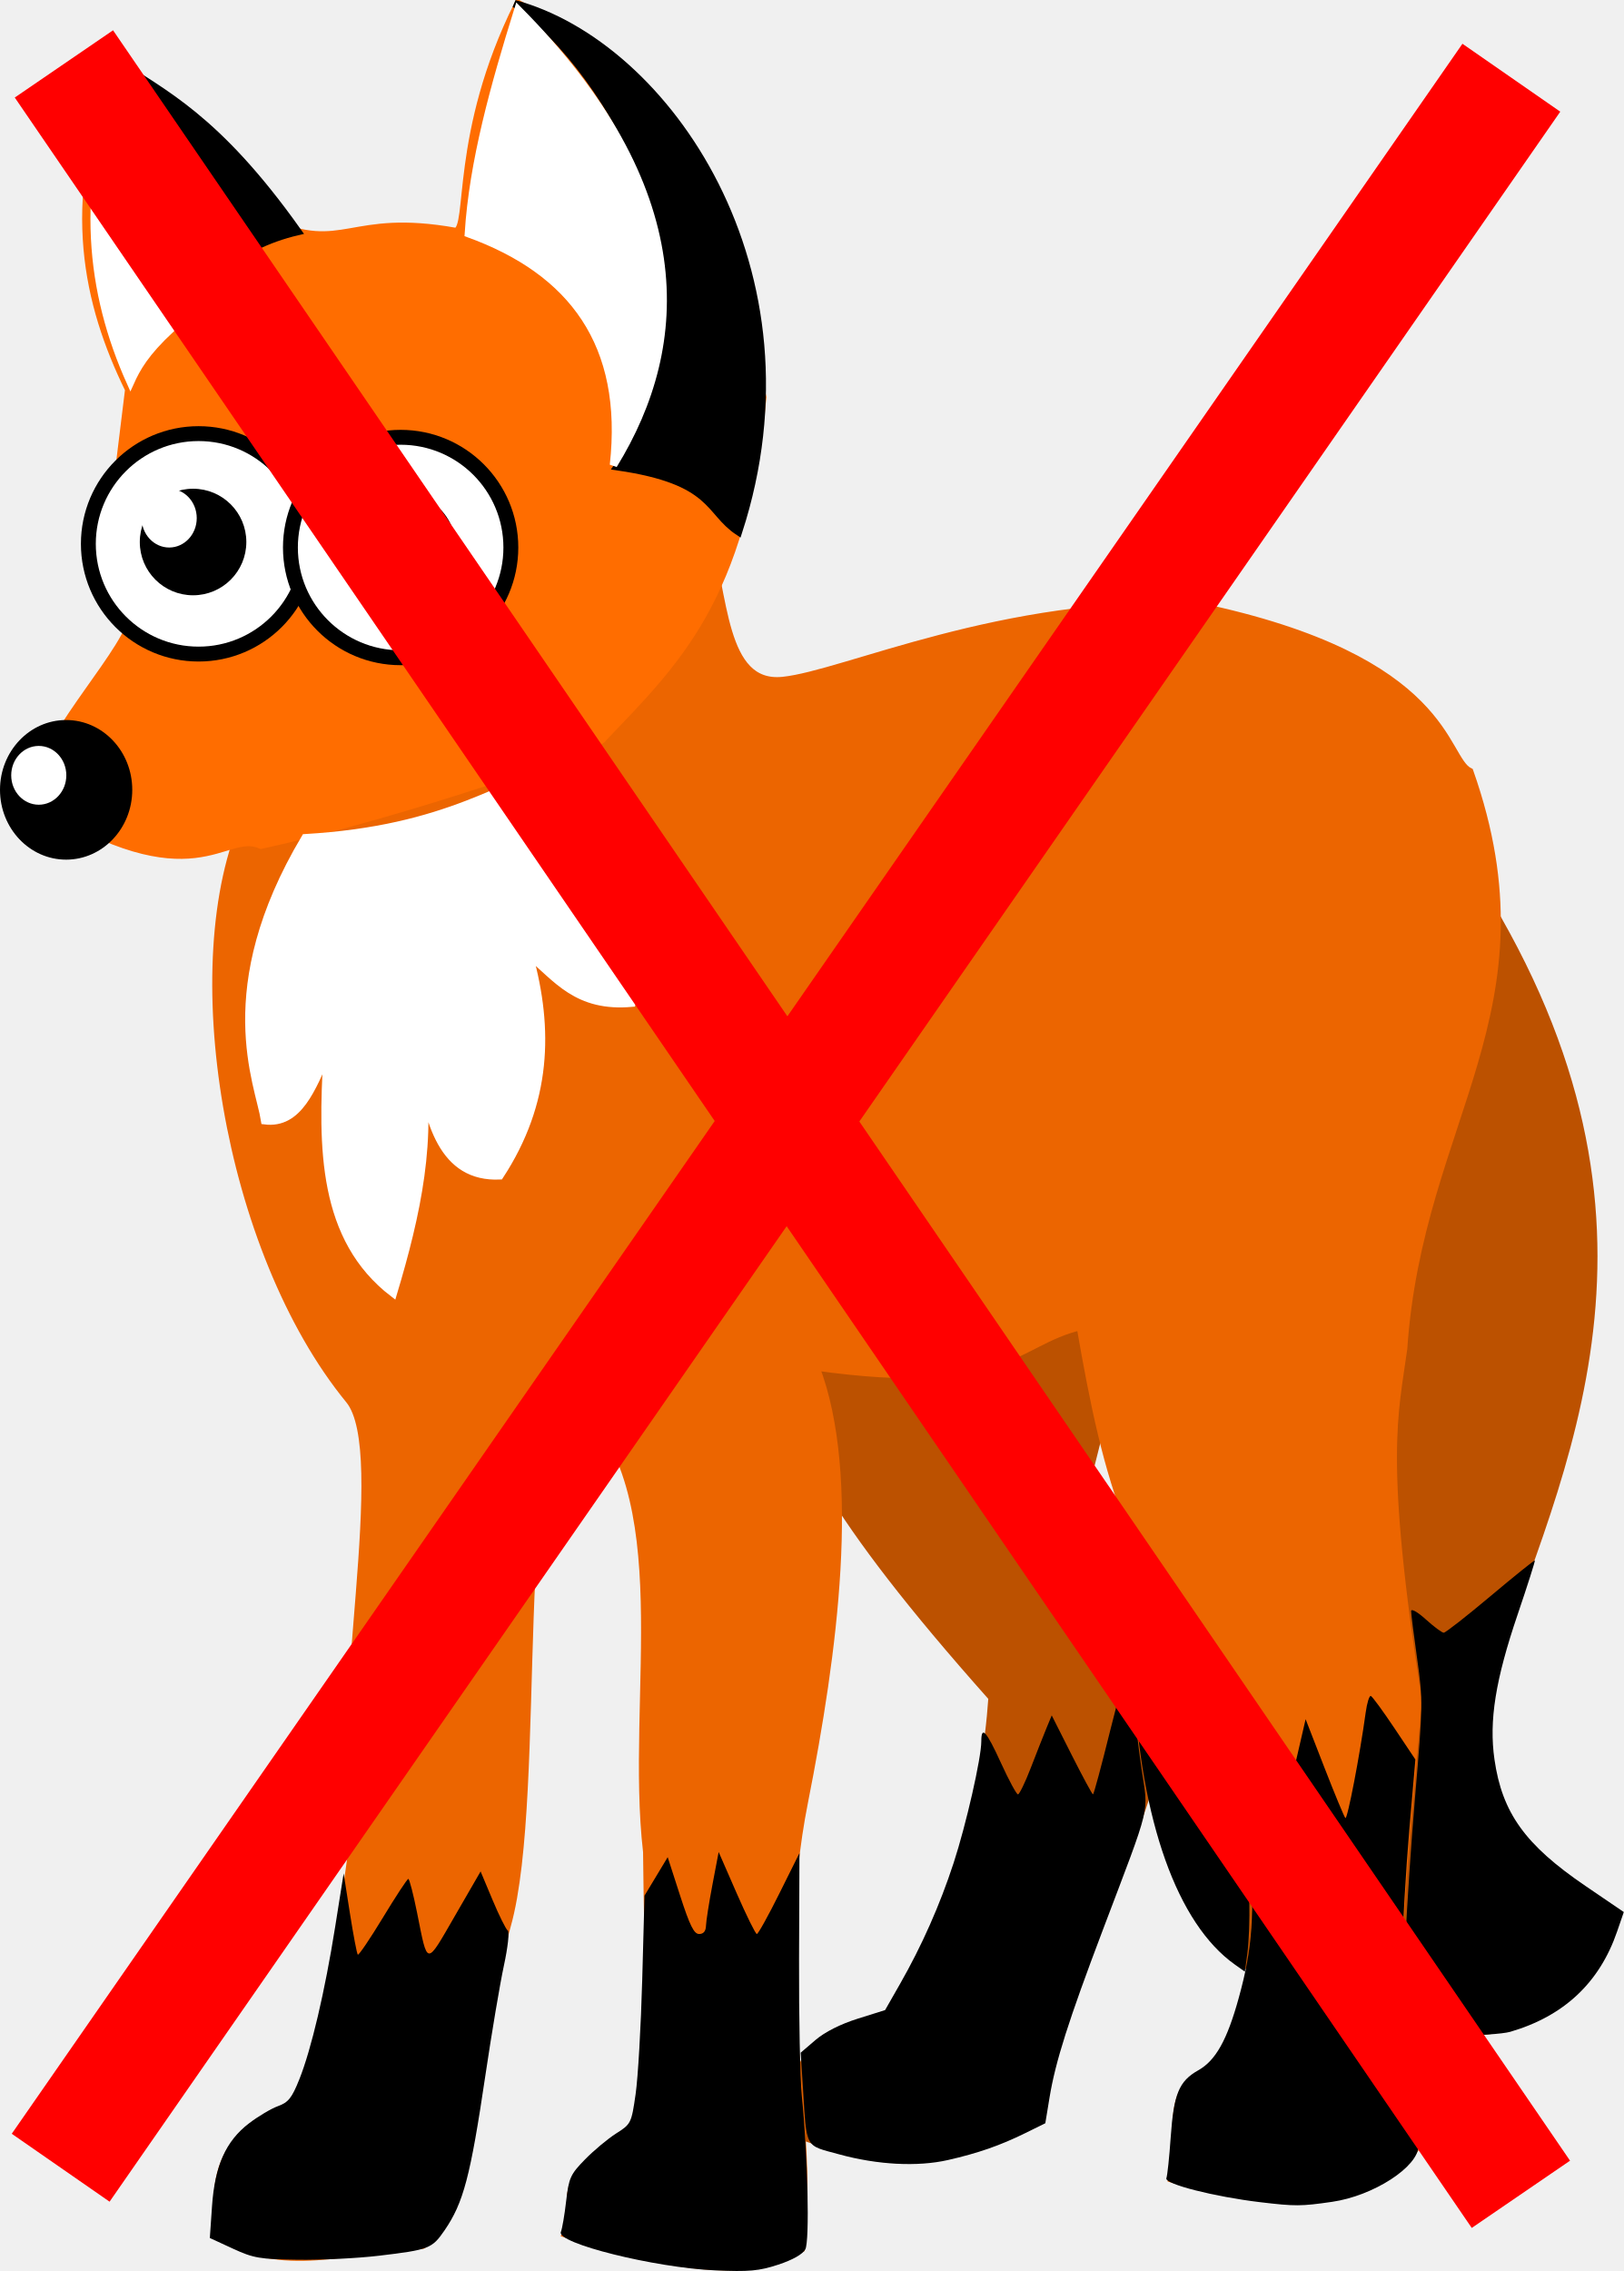
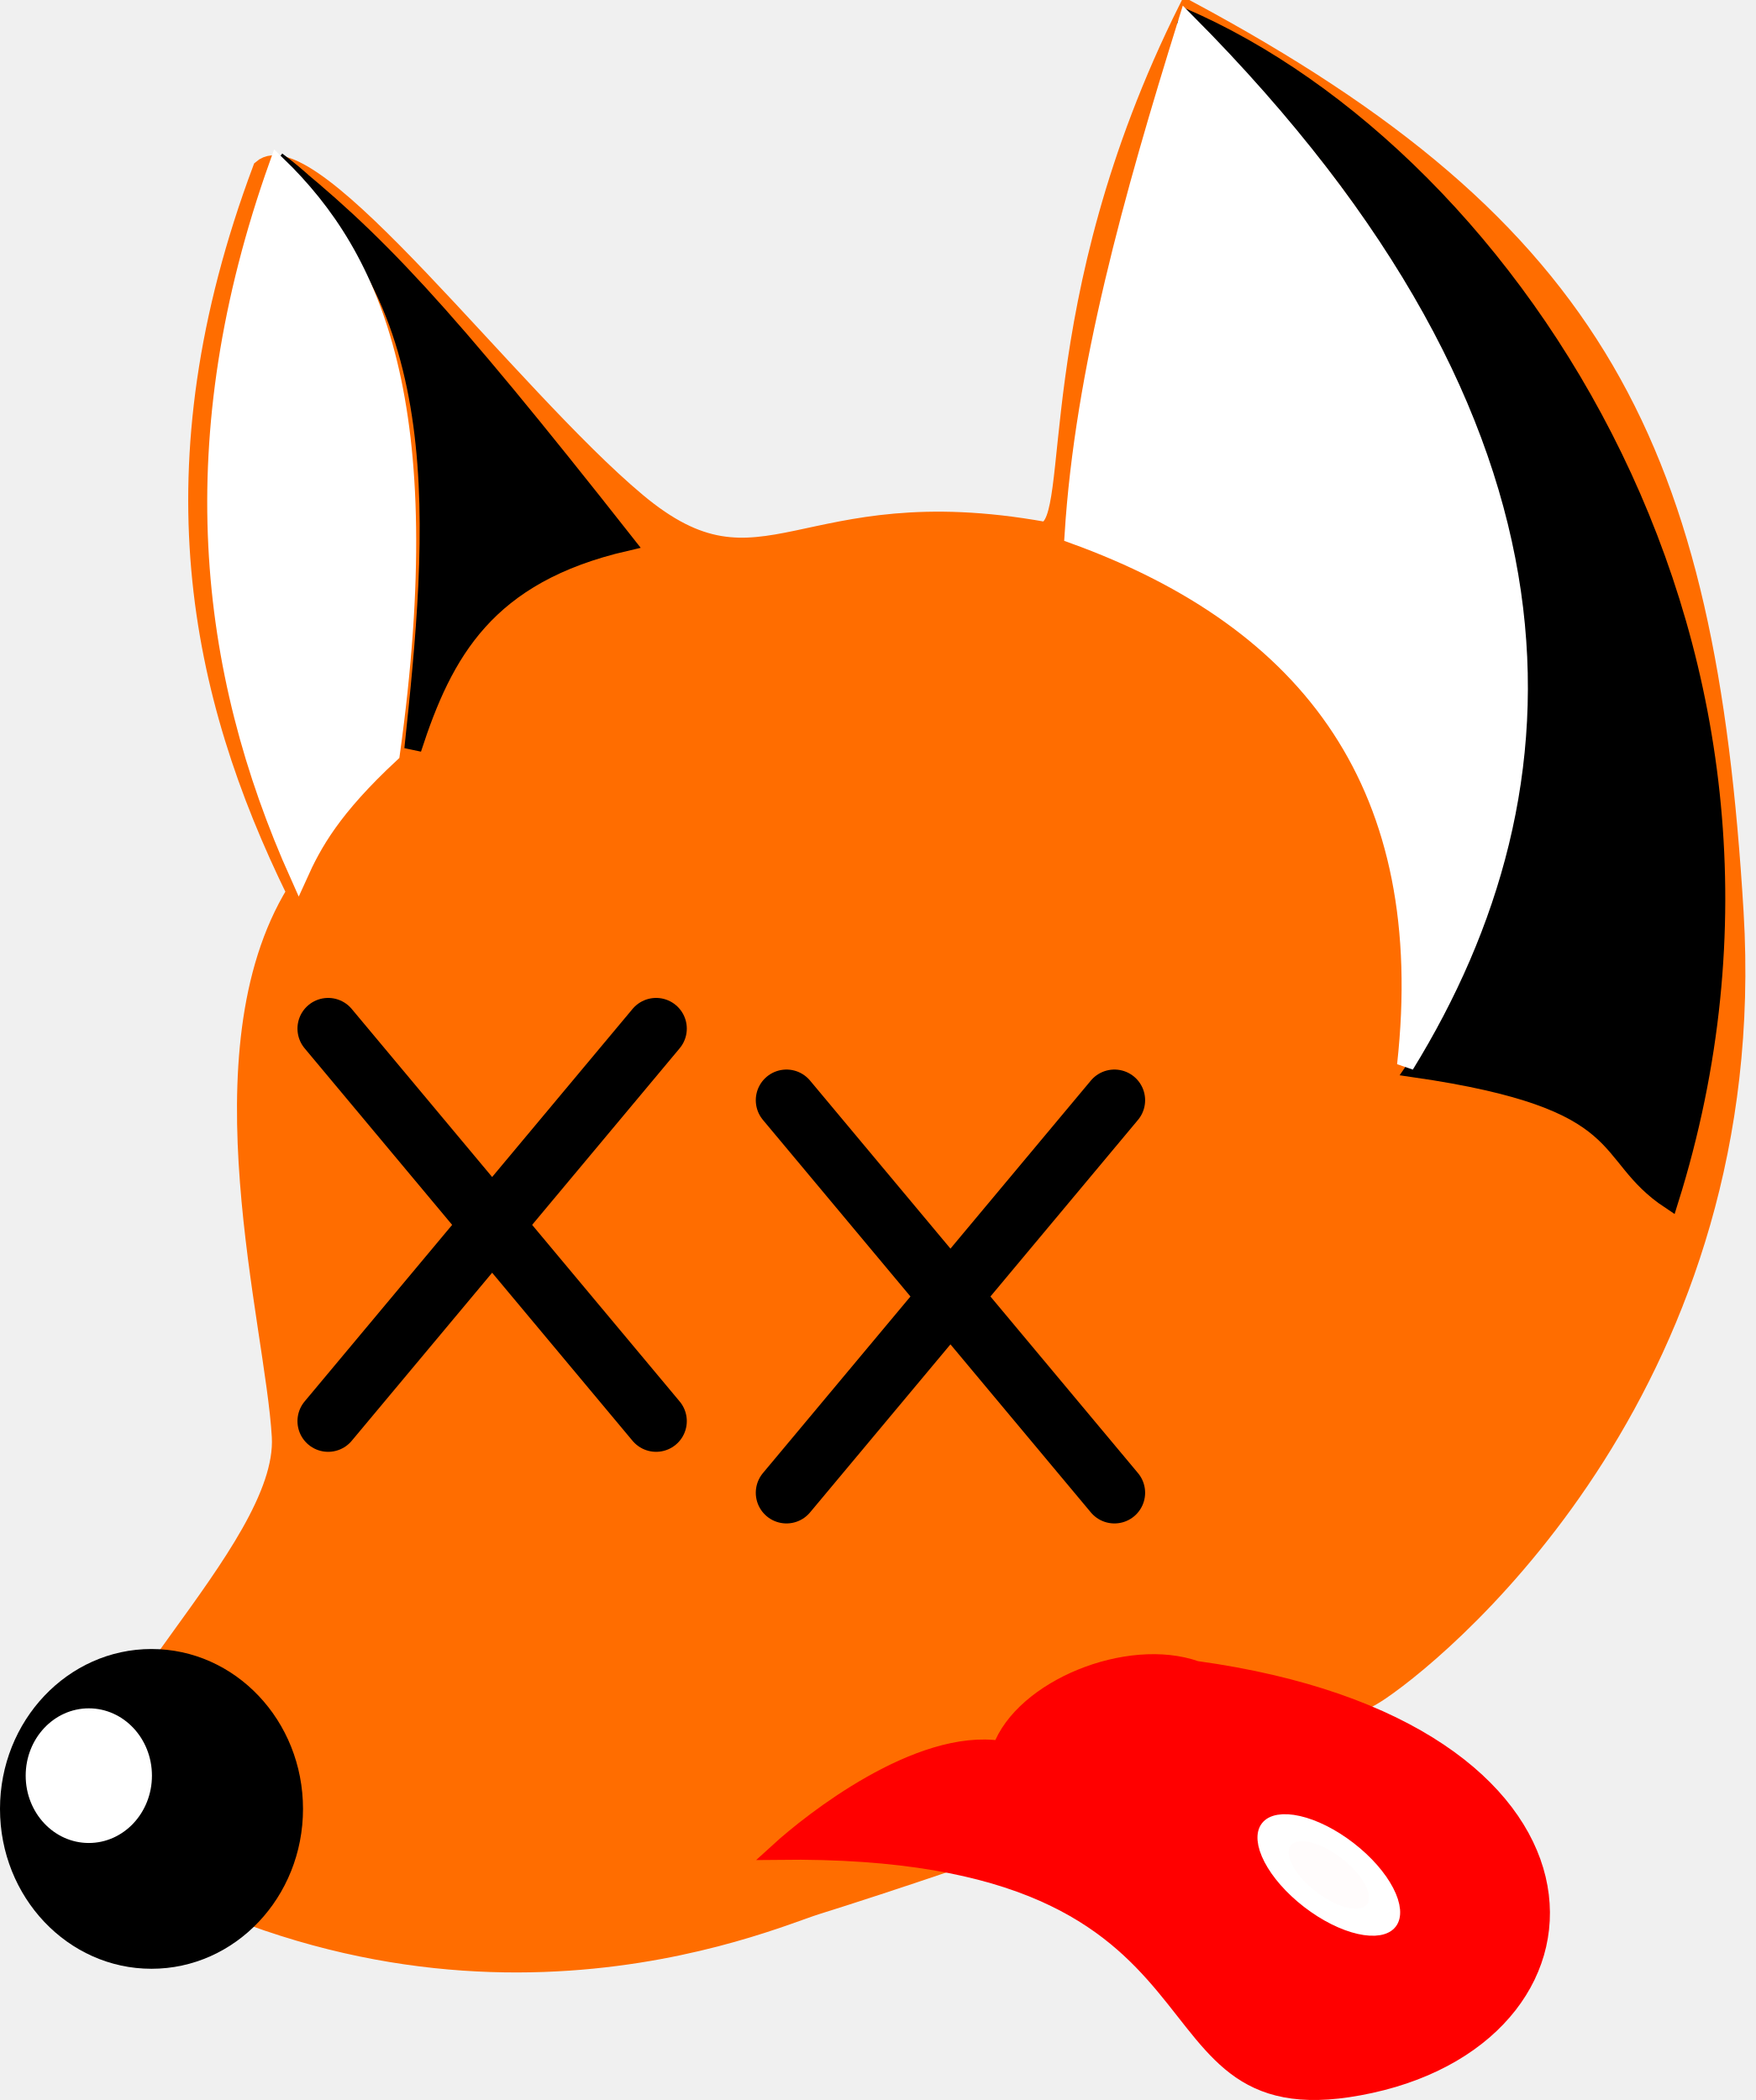
- <svg xmlns="http://www.w3.org/2000/svg" width="218.169" height="305.084" id="svg2" version="1.0">
+ <svg xmlns="http://www.w3.org/2000/svg" width="102.973" height="123.181" id="svg2" version="1.0">
  <defs id="defs4">
    </defs>
-   <g id="layer1" transform="translate(-250.2859,-336.1374)">
-     <g id="g2506" transform="matrix(-1,0,0,1,718.741,0)">
-       <path id="path2479" d="M 278.886,442.269 C 241.743,490.157 254.968,524.333 265.559,553.329 C 276.149,582.325 257.786,588.354 251.244,593.311 C 257.992,618.864 290.902,608.333 303.566,598.247 C 315.926,588.404 318.337,552.123 312.944,531.611 L 278.886,442.269 z" style="fill:#bc5100;fill-opacity:1;fill-rule:evenodd;stroke:#bc5100;stroke-width:1px;stroke-linecap:butt;stroke-linejoin:miter;stroke-opacity:1" />
-       <path id="path2481" d="M 314.425,503.475 L 324.791,544.444 C 321.276,558.655 311.916,565.084 313.438,573.567 C 314.973,582.123 328.195,609.377 328.74,620.953 C 345.895,629.706 353.029,625.574 361.318,622.927 C 362.97,607.889 354.715,609.362 348.978,606.638 C 340.176,593.311 336.067,577.516 335.157,564.189 C 357.552,539.025 361.274,529.668 365.76,517.296 L 314.425,503.475 z" style="fill:#bc5100;fill-opacity:1;fill-rule:evenodd;stroke:#bc5100;stroke-width:1px;stroke-linecap:butt;stroke-linejoin:miter;stroke-opacity:1" />
-       <path id="path2483" d="M 270.988,439.801 C 259.711,471.836 277.781,486.426 279.873,517.296 C 281.066,526.057 283.044,531.837 277.899,564.682 C 279.236,579.634 280.784,594.375 280.86,610.587 L 278.392,624.902 C 283.256,631.614 292.965,633.966 310.97,628.851 C 309.361,623.268 312.813,615.931 305.047,614.042 C 296.981,601.305 300.559,583.576 301.098,567.15 C 316.527,547.055 319.593,535.732 323.31,514.335 C 332.294,516.519 333.249,523.356 358.85,519.764 C 353.25,534.418 356.43,558.209 360.382,578.164 C 365.165,602.317 358.95,619.6 360.824,638.229 C 364.971,640.427 371.379,643.098 392.415,636.255 C 390.089,631.75 395.87,629.948 383.036,621.94 C 380.653,610.545 381.456,597.557 381.555,584.92 C 383.972,564.021 376.85,536.445 390.934,523.713 C 400.29,525.912 395.301,576.942 400.312,594.792 C 405.323,612.642 403.604,632.197 411.665,637.735 C 421.451,638.129 430.741,641.964 439.307,636.255 C 438.832,631.974 441.54,623.46 428.941,618.979 C 424.531,610.852 422.911,597.145 421.044,583.933 C 423.765,566.581 415.781,531.233 421.537,524.207 C 437.987,504.128 444.322,465.338 435.358,445.724 L 373.658,407.716 C 371.002,415.849 371.575,428.413 363.276,427.56 C 354.977,426.708 333.86,416.669 307.515,417.588 C 273.536,424.666 274.607,438.052 270.988,439.801 z" style="fill:#ec6500;fill-opacity:1;fill-rule:evenodd;stroke:#ec6500;stroke-width:1px;stroke-linecap:butt;stroke-linejoin:miter;stroke-opacity:1" />
-       <path id="path2485" d="M 398.831,336.637 C 407.567,354.142 405.069,366.852 407.223,367.241 C 421.58,364.658 422.189,370.383 432.239,365.976 C 437.061,357.941 450.214,343.476 453.128,346.016 C 459.729,363.649 456.819,376.888 451.153,388.466 C 454.61,416.991 454.69,413.196 451.153,420.55 C 453.925,426.638 464.615,437.662 463.493,443.749 C 442.14,457.207 438.409,447.405 433.384,449.673 C 413.928,445.447 386.943,435.882 387.479,435.358 C 377.713,425.108 368.609,416.704 365.982,389.517 C 371.872,362.323 374.654,349.594 398.831,336.637 z" style="fill:#ff6d00;fill-opacity:1;fill-rule:evenodd;stroke:#ff6d00;stroke-width:1px;stroke-linecap:butt;stroke-linejoin:miter;stroke-opacity:1" />
-       <path transform="translate(26.16098,-0.49359)" d="M 430.422,409.691 A 14.808,14.808 0 1 1 400.806,409.691 A 14.808,14.808 0 1 1 430.422,409.691 z" id="path3298" style="opacity:1;fill:#ffffff;fill-opacity:1;stroke:#000000;stroke-width:2;stroke-linecap:round;stroke-linejoin:round;stroke-miterlimit:4;stroke-dasharray:none;stroke-opacity:1" />
-       <path transform="translate(-0.9872066,0)" d="M 430.422,409.691 A 14.808,14.808 0 1 1 400.806,409.691 A 14.808,14.808 0 1 1 430.422,409.691 z" id="path3294" style="opacity:1;fill:#ffffff;fill-opacity:1;stroke:#000000;stroke-width:2;stroke-linecap:round;stroke-linejoin:round;stroke-miterlimit:4;stroke-dasharray:none;stroke-opacity:1" />
-       <path d="M 422.524,409.691 A 7.651,7.404 0 1 1 407.223,409.691 A 7.651,7.404 0 1 1 422.524,409.691 z" id="path2487" style="opacity:1;fill:#000000;fill-opacity:1;stroke:#ff6c00;stroke-width:0;stroke-linecap:round;stroke-linejoin:round;stroke-miterlimit:4;stroke-dasharray:none;stroke-opacity:1" />
-       <path transform="translate(-2.96162,-2.468016)" d="M 452.634,411.418 A 7.157,7.157 0 1 1 438.32,411.418 A 7.157,7.157 0 1 1 452.634,411.418 z" id="path2489" style="opacity:1;fill:#000000;fill-opacity:1;stroke:#ff6c00;stroke-width:0;stroke-linecap:round;stroke-linejoin:round;stroke-miterlimit:4;stroke-dasharray:none;stroke-opacity:1" />
-       <path transform="matrix(1.285714,0,0,1.357143,-107.7915,-146.5905)" d="M 448.192,433.877 A 6.91,6.91 0 1 1 434.371,433.877 A 6.91,6.91 0 1 1 448.192,433.877 z" id="path2491" style="opacity:1;fill:#000000;fill-opacity:1;stroke:#ff6c00;stroke-width:0;stroke-linecap:round;stroke-linejoin:round;stroke-miterlimit:4;stroke-dasharray:none;stroke-opacity:1" />
-       <path id="path3266" d="M 265.531,609.084 C 258.343,606.986 253.552,602.493 251.194,595.639 L 250.286,593 L 255.441,589.492 C 263.536,583.981 266.628,579.683 267.663,572.501 C 268.412,567.302 267.533,561.806 264.549,553.025 C 263.215,549.098 262.175,545.833 262.239,545.769 C 262.302,545.706 264.986,547.864 268.202,550.565 C 271.417,553.266 274.242,555.476 274.477,555.476 C 274.713,555.476 275.795,554.672 276.882,553.691 C 278.012,552.67 278.858,552.194 278.859,552.58 C 278.859,552.951 278.493,555.843 278.046,559.006 C 277.263,564.543 277.274,565.236 278.329,577.516 C 279.395,589.938 280.366,608.782 279.964,609.278 C 279.492,609.86 267.644,609.701 265.531,609.084 L 265.531,609.084 z" style="opacity:1;fill:#000000;fill-opacity:1;stroke:#ff6d00;stroke-width:0;stroke-linecap:round;stroke-linejoin:round;stroke-miterlimit:4;stroke-dasharray:none;stroke-opacity:1" />
-       <path id="path3270" d="M 300.889,598.732 C 300.421,595.323 300.505,588.608 301.153,577.437 L 301.734,567.412 L 304.497,563.616 C 306.016,561.528 308.026,558.613 308.962,557.139 L 310.666,554.459 L 310.995,556.152 C 311.176,557.083 311.47,558.678 311.649,559.696 C 312.048,561.965 312.438,562.016 313.564,559.943 C 314.043,559.06 314.885,557.783 315.436,557.105 L 316.436,555.871 L 316.126,562.041 C 315.186,580.78 310.273,594.549 302.573,600.032 L 301.201,601.009 L 300.889,598.732 z" style="opacity:1;fill:#000000;fill-opacity:1;stroke:#ff6d00;stroke-width:0;stroke-linecap:round;stroke-linejoin:round;stroke-miterlimit:4;stroke-dasharray:none;stroke-opacity:1" />
-       <path id="path3274" d="M 341.108,626.317 C 337.067,625.4 334.079,624.361 330.706,622.699 L 328.01,621.372 L 327.442,617.916 C 326.646,613.082 324.894,607.575 320.275,595.384 C 313.692,578.01 314.163,579.961 315.07,573.835 C 315.499,570.932 315.997,566.719 316.176,564.473 C 316.355,562.227 316.649,560.299 316.829,560.187 C 317.01,560.076 318.115,563.857 319.286,568.589 C 320.456,573.322 321.499,577.194 321.603,577.194 C 321.708,577.194 322.998,574.806 324.471,571.888 L 327.148,566.582 L 327.861,568.309 C 328.254,569.26 329.196,571.647 329.955,573.616 C 330.715,575.584 331.494,577.194 331.686,577.194 C 331.879,577.194 332.899,575.308 333.953,573.003 C 335.942,568.652 336.61,567.914 336.61,570.065 C 336.61,572.313 338.646,581.257 340.33,586.407 C 342.181,592.069 344.59,597.505 347.536,602.666 L 349.537,606.172 L 353.212,607.325 C 355.518,608.048 357.631,609.114 358.882,610.185 L 360.877,611.893 L 360.571,616.632 C 360.035,624.926 360.395,624.264 355.728,625.545 C 350.574,626.961 345.194,627.245 341.108,626.317 L 341.108,626.317 z" style="opacity:1;fill:#000000;fill-opacity:1;stroke:#ff6d00;stroke-width:0;stroke-linecap:round;stroke-linejoin:round;stroke-miterlimit:4;stroke-dasharray:none;stroke-opacity:1" />
-       <path id="path3278" d="M 289.47,631.928 C 283.904,631.122 277.871,627.21 277.871,624.406 C 277.871,623.81 278.447,620.106 279.151,616.176 C 280.315,609.677 280.407,608.229 280.169,600.147 C 280.026,595.26 279.544,587.042 279.099,581.883 L 278.29,572.505 L 281.096,568.309 C 282.639,566.002 284.068,564.05 284.272,563.972 C 284.475,563.895 284.787,564.894 284.965,566.194 C 285.745,571.909 287.426,580.637 287.695,580.371 C 287.857,580.211 289.125,577.157 290.513,573.586 L 293.036,567.092 L 294.117,571.773 C 295.483,577.693 295.631,578.181 296.054,578.181 C 296.245,578.181 297.367,576.616 298.547,574.703 C 299.728,572.789 300.795,571.325 300.919,571.449 C 301.043,571.573 300.873,576.415 300.541,582.209 C 299.882,593.731 300.147,597.733 302.019,604.528 C 303.581,610.193 305.117,612.942 307.458,614.258 C 310.053,615.716 310.758,617.431 311.164,623.269 C 311.35,625.941 311.611,628.412 311.745,628.759 C 312.04,629.529 305.323,631.242 299.109,631.981 C 294.414,632.539 293.656,632.535 289.47,631.928 L 289.47,631.928 z" style="opacity:1;fill:#000000;fill-opacity:1;stroke:#ff6d00;stroke-width:0;stroke-linecap:round;stroke-linejoin:round;stroke-miterlimit:4;stroke-dasharray:none;stroke-opacity:1" />
-       <path id="path3282" d="M 363.89,640.368 C 361.961,639.734 360.606,638.968 360.255,638.312 C 359.657,637.195 359.921,625.613 360.726,617.67 C 360.959,615.362 361.126,607.086 361.097,599.278 L 361.043,585.082 L 363.748,590.516 C 365.235,593.505 366.594,595.951 366.768,595.951 C 366.941,595.951 368.166,593.473 369.491,590.443 L 371.898,584.935 L 372.735,589.333 C 373.194,591.751 373.584,594.23 373.6,594.841 C 373.62,595.571 373.935,595.951 374.52,595.951 C 375.214,595.951 375.776,594.818 377.078,590.79 L 378.746,585.628 L 380.303,588.213 L 381.861,590.798 L 382.169,602.136 C 382.339,608.372 382.737,615.268 383.055,617.461 C 383.621,621.372 383.671,621.474 385.665,622.74 C 386.783,623.45 388.665,625.019 389.847,626.227 C 391.817,628.242 392.028,628.705 392.386,631.808 C 392.6,633.67 392.92,635.546 393.097,635.978 C 393.715,637.485 380.527,640.771 372.396,641.134 C 367.816,641.339 366.485,641.219 363.89,640.368 L 363.89,640.368 z" style="opacity:1;fill:#000000;fill-opacity:1;stroke:#ff6d00;stroke-width:0;stroke-linecap:round;stroke-linejoin:round;stroke-miterlimit:4;stroke-dasharray:none;stroke-opacity:1" />
-       <path id="path3286" d="M 417.561,639.172 C 410.816,638.37 410.416,638.216 408.738,635.777 C 406.185,632.066 405.261,628.566 403.242,614.955 C 402.396,609.254 401.274,602.603 400.749,600.175 C 400.22,597.732 399.989,595.638 400.231,595.486 C 400.472,595.335 401.393,593.486 402.276,591.378 L 403.883,587.545 L 407.352,593.548 C 411.254,600.298 410.968,600.323 412.414,593.113 C 412.918,590.602 413.449,588.548 413.594,588.548 C 413.74,588.549 415.277,590.889 417.01,593.747 C 418.744,596.605 420.261,598.845 420.382,598.723 C 420.504,598.602 420.981,596.096 421.444,593.155 L 422.284,587.807 L 423.42,594.964 C 424.797,603.645 426.632,611.455 428.241,615.478 C 429.238,617.971 429.713,618.569 431.094,619.069 C 432.006,619.398 433.758,620.436 434.988,621.375 C 438.116,623.764 439.597,627.081 439.971,632.535 L 440.262,636.787 L 437.179,638.21 C 434.396,639.495 433.544,639.641 428.42,639.711 C 425.298,639.754 420.411,639.511 417.561,639.172 L 417.561,639.172 z" style="opacity:1;fill:#000000;fill-opacity:1;stroke:#ff6d00;stroke-width:0;stroke-linecap:round;stroke-linejoin:round;stroke-miterlimit:4;stroke-dasharray:none;stroke-opacity:1" />
-       <path id="path3288" d="M 399.325,336.637 C 378.87,342.135 357.886,372.575 369.23,407.573 C 373.417,404.801 372.435,400.726 385.504,398.831 C 367.229,372.472 389.925,342.204 399.325,336.637 z" style="fill:#000000;fill-opacity:1;fill-rule:evenodd;stroke:#000000;stroke-width:1px;stroke-linecap:butt;stroke-linejoin:miter;stroke-opacity:1" />
-       <path id="path3290" d="M 452.634,344.535 C 446.67,348.7 439.469,351.698 428.448,367.241 C 436.6,369.128 442.406,374.398 444.243,380.075 C 442.906,367.384 441.971,352.488 452.634,344.535 z" style="fill:#000000;fill-opacity:1;fill-rule:evenodd;stroke:#000000;stroke-width:1px;stroke-linecap:butt;stroke-linejoin:miter;stroke-opacity:1" />
-       <path id="path3292" d="M 390.44,437.826 C 380.598,449.486 380.369,460.449 383.53,470.898 C 390.961,471.583 393.65,467.526 397.351,464.481 C 394.632,474.353 394.833,484.225 401.299,494.097 C 408.918,494.431 411.047,487.078 412.159,478.302 C 410.115,488.832 412.451,499.362 415.614,509.892 C 425.223,502.521 425.236,490.352 424.499,477.808 C 426.522,482.318 428.321,487.275 432.89,486.693 C 433.664,481.689 439.591,469.057 427.46,448.685 C 408.205,447.55 400.895,441.39 390.44,437.826 z" style="fill:#ffffff;fill-opacity:1;fill-rule:evenodd;stroke:#ffffff;stroke-width:1px;stroke-linecap:butt;stroke-linejoin:miter;stroke-opacity:1" />
-       <path transform="matrix(1.153846,0,0,0.8421052,-22.85764,97.99326)" d="M 424.499,406.482 A 3.208,4.689 0 1 1 418.082,406.482 A 3.208,4.689 0 1 1 424.499,406.482 z" id="path3350" style="opacity:1;fill:#ffffff;fill-opacity:1;stroke:#000000;stroke-width:0;stroke-linecap:round;stroke-linejoin:round;stroke-miterlimit:4;stroke-dasharray:none;stroke-opacity:1" />
-       <path transform="matrix(1.153846,0,0,0.8421052,-67.52876,64.42824)" d="M 424.499,406.482 A 3.208,4.689 0 1 1 418.082,406.482 A 3.208,4.689 0 1 1 424.499,406.482 z" id="path3352" style="opacity:1;fill:#ffffff;fill-opacity:1;stroke:#000000;stroke-width:0;stroke-linecap:round;stroke-linejoin:round;stroke-miterlimit:4;stroke-dasharray:none;stroke-opacity:1" />
-       <path transform="matrix(1.153846,0,0,0.8421052,-40.38058,63.44103)" d="M 424.499,406.482 A 3.208,4.689 0 1 1 418.082,406.482 A 3.208,4.689 0 1 1 424.499,406.482 z" id="path3354" style="opacity:1;fill:#ffffff;fill-opacity:1;stroke:#000000;stroke-width:0;stroke-linecap:round;stroke-linejoin:round;stroke-miterlimit:4;stroke-dasharray:none;stroke-opacity:1" />
-       <path transform="translate(250.2859,336.1374)" id="path4048" d="M 135.741,62.478 C 125.706,46.188 124.778,25.221 148.575,1.271 C 151.778,11.553 154.634,21.748 155.238,31.381 C 141.248,36.44 133.945,46.236 135.741,62.478 z" style="fill:#ffffff;fill-opacity:1;fill-rule:evenodd;stroke:#ffffff;stroke-width:1px;stroke-linecap:butt;stroke-linejoin:miter;stroke-opacity:1" />
-       <path transform="translate(250.2859,336.1374)" id="path4559" d="M 195.22,44.215 C 192.374,23.732 196.243,15.13 201.884,9.662 C 207.605,25.73 206.094,39.245 200.65,51.372 C 199.79,49.461 198.672,47.421 195.22,44.215 z" style="fill:#ffffff;fill-opacity:1;fill-rule:evenodd;stroke:#ffffff;stroke-width:1px;stroke-linecap:butt;stroke-linejoin:miter;stroke-opacity:1" />
+   <g id="layer1" transform="translate(-309.8145,-428.2922)">
+     <path style="fill:#ff6d00;fill-opacity:1;fill-rule:evenodd;stroke:#ff6d00;stroke-width:1px;stroke-linecap:butt;stroke-linejoin:miter;stroke-opacity:1" d="M 379.438,428.792 C 370.703,446.297 373.201,459.007 371.047,459.396 C 356.69,456.813 354.619,463.92 347.183,457.699 C 339.747,451.478 328.055,435.631 325.142,438.171 C 318.54,455.803 321.451,469.043 327.116,480.621 C 321.36,490.036 325.872,505.84 326.254,512.561 C 326.636,519.282 313.655,529.816 314.776,535.904 C 336.13,549.362 354.789,541.004 357.674,540.103 C 365.79,537.569 386.463,530.457 390.791,527.513 C 395.187,524.522 413.199,509.007 411.567,481.816 C 409.936,454.625 403.615,441.749 379.438,428.792 z" id="path2485" />
+     <path style="fill:#000000;fill-opacity:1;stroke:#ff6c00;stroke-width:0;stroke-linecap:round;stroke-linejoin:round;stroke-miterlimit:4;stroke-dasharray:none;stroke-opacity:1" id="path2491" d="M 448.192,433.877 A 6.91,6.91 0 1 1 434.371,433.877 A 6.91,6.91 0 1 1 448.192,433.877 z" transform="matrix(-1.285714,0,0,1.357143,886.0611,-54.43572)" />
+     <path style="fill:#000000;fill-opacity:1;fill-rule:evenodd;stroke:#000000;stroke-width:1px;stroke-linecap:butt;stroke-linejoin:miter;stroke-opacity:1" d="M 379.089,429.224 C 398.495,437.546 417.79,466.702 407.743,498.719 C 403.555,495.947 405.835,492.88 392.765,490.986 C 411.04,464.627 388.488,434.791 379.089,429.224 z" id="path3288" />
+     <path style="fill:#000000;fill-opacity:1;fill-rule:evenodd;stroke:#000000;stroke-width:1px;stroke-linecap:butt;stroke-linejoin:miter;stroke-opacity:1" d="M 326.068,437.698 C 331.843,442.333 335.6,446.258 346.508,460.116 C 338.355,462.003 335.864,466.553 334.027,472.229 C 335.364,459.539 336.731,445.651 326.068,437.698 z" id="path3290" />
+     <path style="fill:#ffffff;fill-opacity:1;stroke:#000000;stroke-width:0;stroke-linecap:round;stroke-linejoin:round;stroke-miterlimit:4;stroke-dasharray:none;stroke-opacity:1" id="path3350" d="M 424.499,406.482 A 3.208,4.689 0 1 1 418.082,406.482 A 3.208,4.689 0 1 1 424.499,406.482 z" transform="matrix(-1.153846,0,0,0.8421052,801.1272,190.148)" />
+     <path style="fill:#ffffff;fill-opacity:1;fill-rule:evenodd;stroke:#ffffff;stroke-width:1px;stroke-linecap:butt;stroke-linejoin:miter;stroke-opacity:1" d="M 392.243,490.77 C 402.277,474.48 403.206,453.513 379.409,429.563 C 376.206,439.845 373.35,450.041 372.745,459.673 C 386.736,464.732 394.039,474.528 392.243,490.77 z" id="path4048" />
+     <path style="fill:#ffffff;fill-opacity:1;fill-rule:evenodd;stroke:#ffffff;stroke-width:1px;stroke-linecap:butt;stroke-linejoin:miter;stroke-opacity:1" d="M 332.764,472.507 C 335.61,452.024 331.741,443.422 326.1,437.955 C 320.378,454.022 321.89,467.537 327.334,479.664 C 328.194,477.753 329.312,475.714 332.764,472.507 z" id="path4559" />
+     <g id="g3211" transform="translate(25.0442,0.7589151)" />
+     <g id="g3215" transform="matrix(1.2,0,0,1.2,-63.74163,-104.49)">
+       <g id="g3223">
+         <path style="fill:none;fill-rule:evenodd;stroke:#000000;stroke-width:3;stroke-linecap:round;stroke-linejoin:miter;stroke-miterlimit:4;stroke-dasharray:none;stroke-opacity:1" d="M 327.334,494.265 L 343.361,513.452" id="path3217" />
+         <path style="fill:none;fill-rule:evenodd;stroke:#000000;stroke-width:3;stroke-linecap:round;stroke-linejoin:miter;stroke-miterlimit:4;stroke-dasharray:none;stroke-opacity:1" d="M 343.361,494.265 L 327.334,513.452" id="path3219" />
+       </g>
    </g>
-     <path style="fill:#ff0000;fill-opacity:1;stroke:#ff0000;stroke-width:16" d="M 8.586,8.586 L 204.343,294.781" id="path2406" transform="translate(250.2859,336.1374)" />
-     <path style="fill:#ff0000;fill-opacity:1;stroke:#ff0000;stroke-width:16" d="M 453.347,346.578 L 258.437,627.347" id="path3178" />
+     <path style="fill:#ff0000;fill-opacity:1;fill-rule:evenodd;stroke:#ff0000;stroke-width:1px;stroke-linecap:butt;stroke-linejoin:miter;stroke-opacity:1" d="M 355.464,536.883 C 357.407,535.11 363.687,530.162 368.503,530.903 C 369.804,527.321 375.97,524.811 379.958,526.22 C 405.032,529.681 404.837,547.373 390.188,550.571 C 375.402,553.798 384.309,536.533 355.464,536.883 z" id="path3221" />
+     <g id="g3227" transform="matrix(1.2,0,0,1.2,-36.86378,-100.2887)">
+       <g id="g3229">
+         <path style="fill:none;fill-rule:evenodd;stroke:#000000;stroke-width:3;stroke-linecap:round;stroke-linejoin:miter;stroke-miterlimit:4;stroke-dasharray:none;stroke-opacity:1" d="M 327.334,494.265 L 343.361,513.452" id="path3231" />
+         <path style="fill:none;fill-rule:evenodd;stroke:#000000;stroke-width:3;stroke-linecap:round;stroke-linejoin:miter;stroke-miterlimit:4;stroke-dasharray:none;stroke-opacity:1" d="M 343.361,494.265 L 327.334,513.452" id="path3233" />
+       </g>
+     </g>
+     <path style="opacity:1;fill:#fffcfc;fill-opacity:1;stroke:#ffffff;stroke-width:3;stroke-linecap:round;stroke-linejoin:bevel;stroke-miterlimit:4;stroke-dasharray:none;stroke-opacity:1" id="path3235" d="M 166.273,196.733 A 5.475,4.755 0 1 1 155.323,196.733 A 5.475,4.755 0 1 1 166.273,196.733 z" transform="matrix(0.5625842,0.4343074,-0.2316066,0.3000138,342.8444,409.4151)" />
  </g>
</svg>
